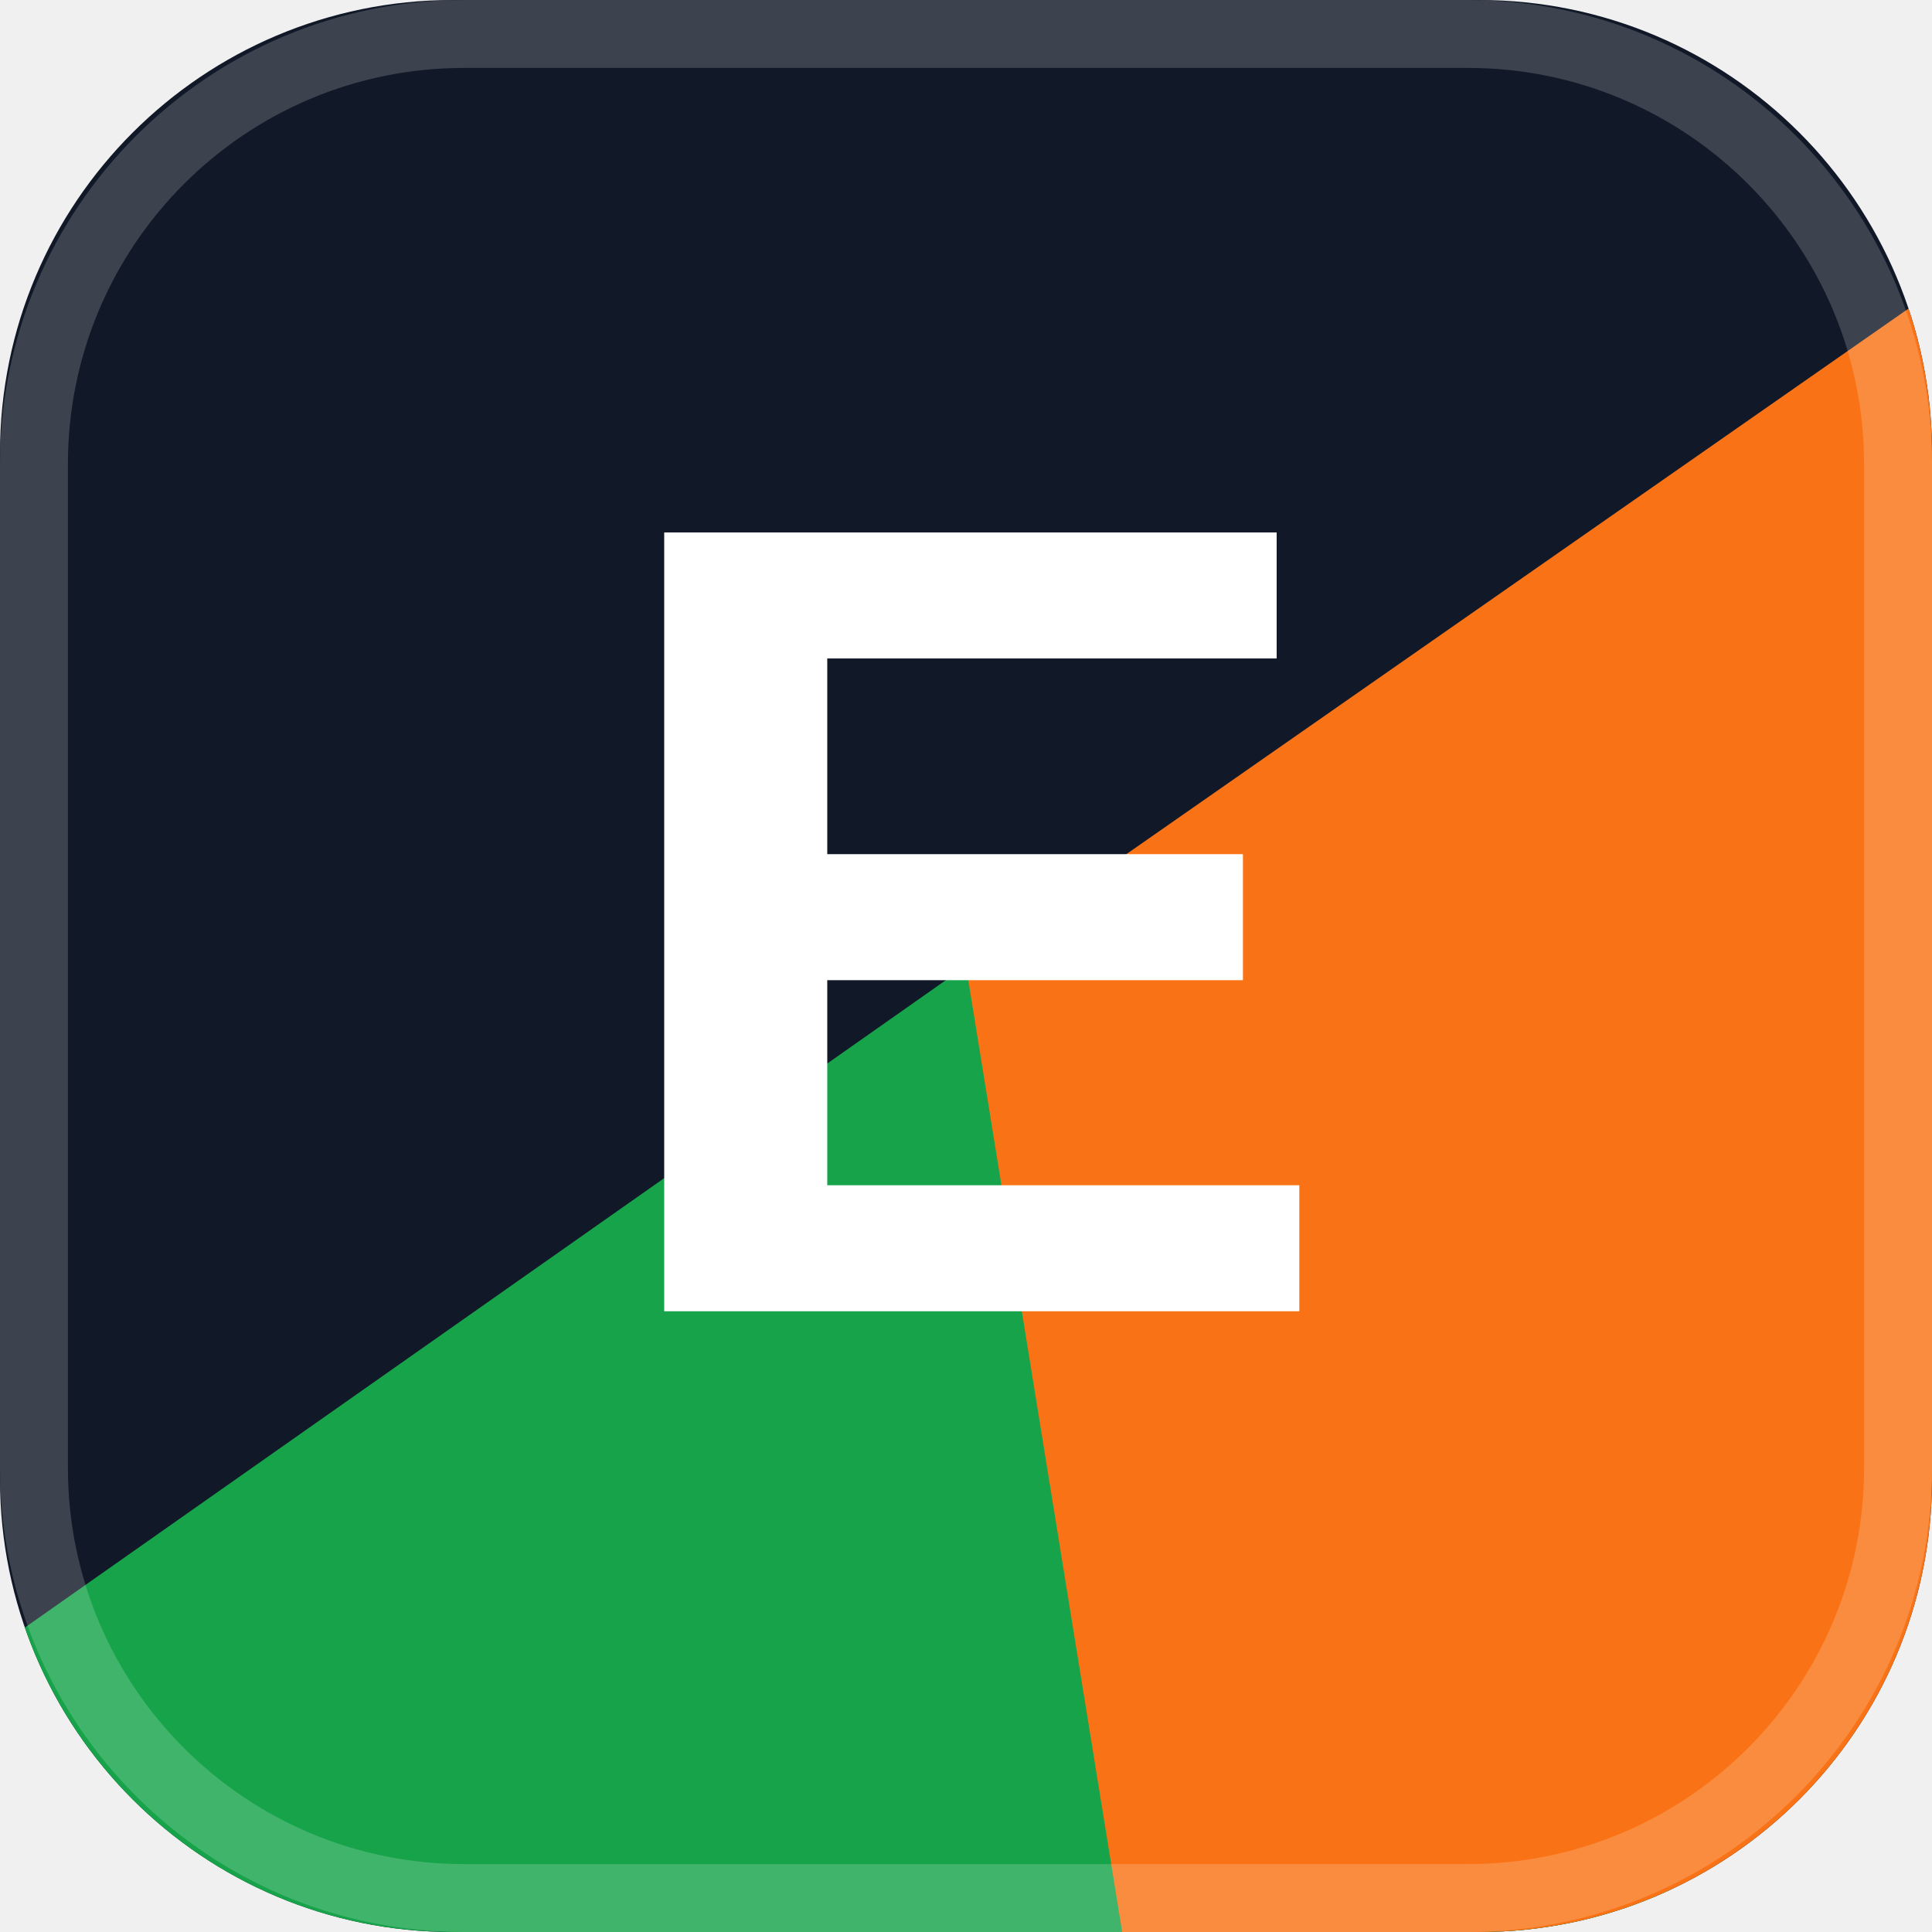
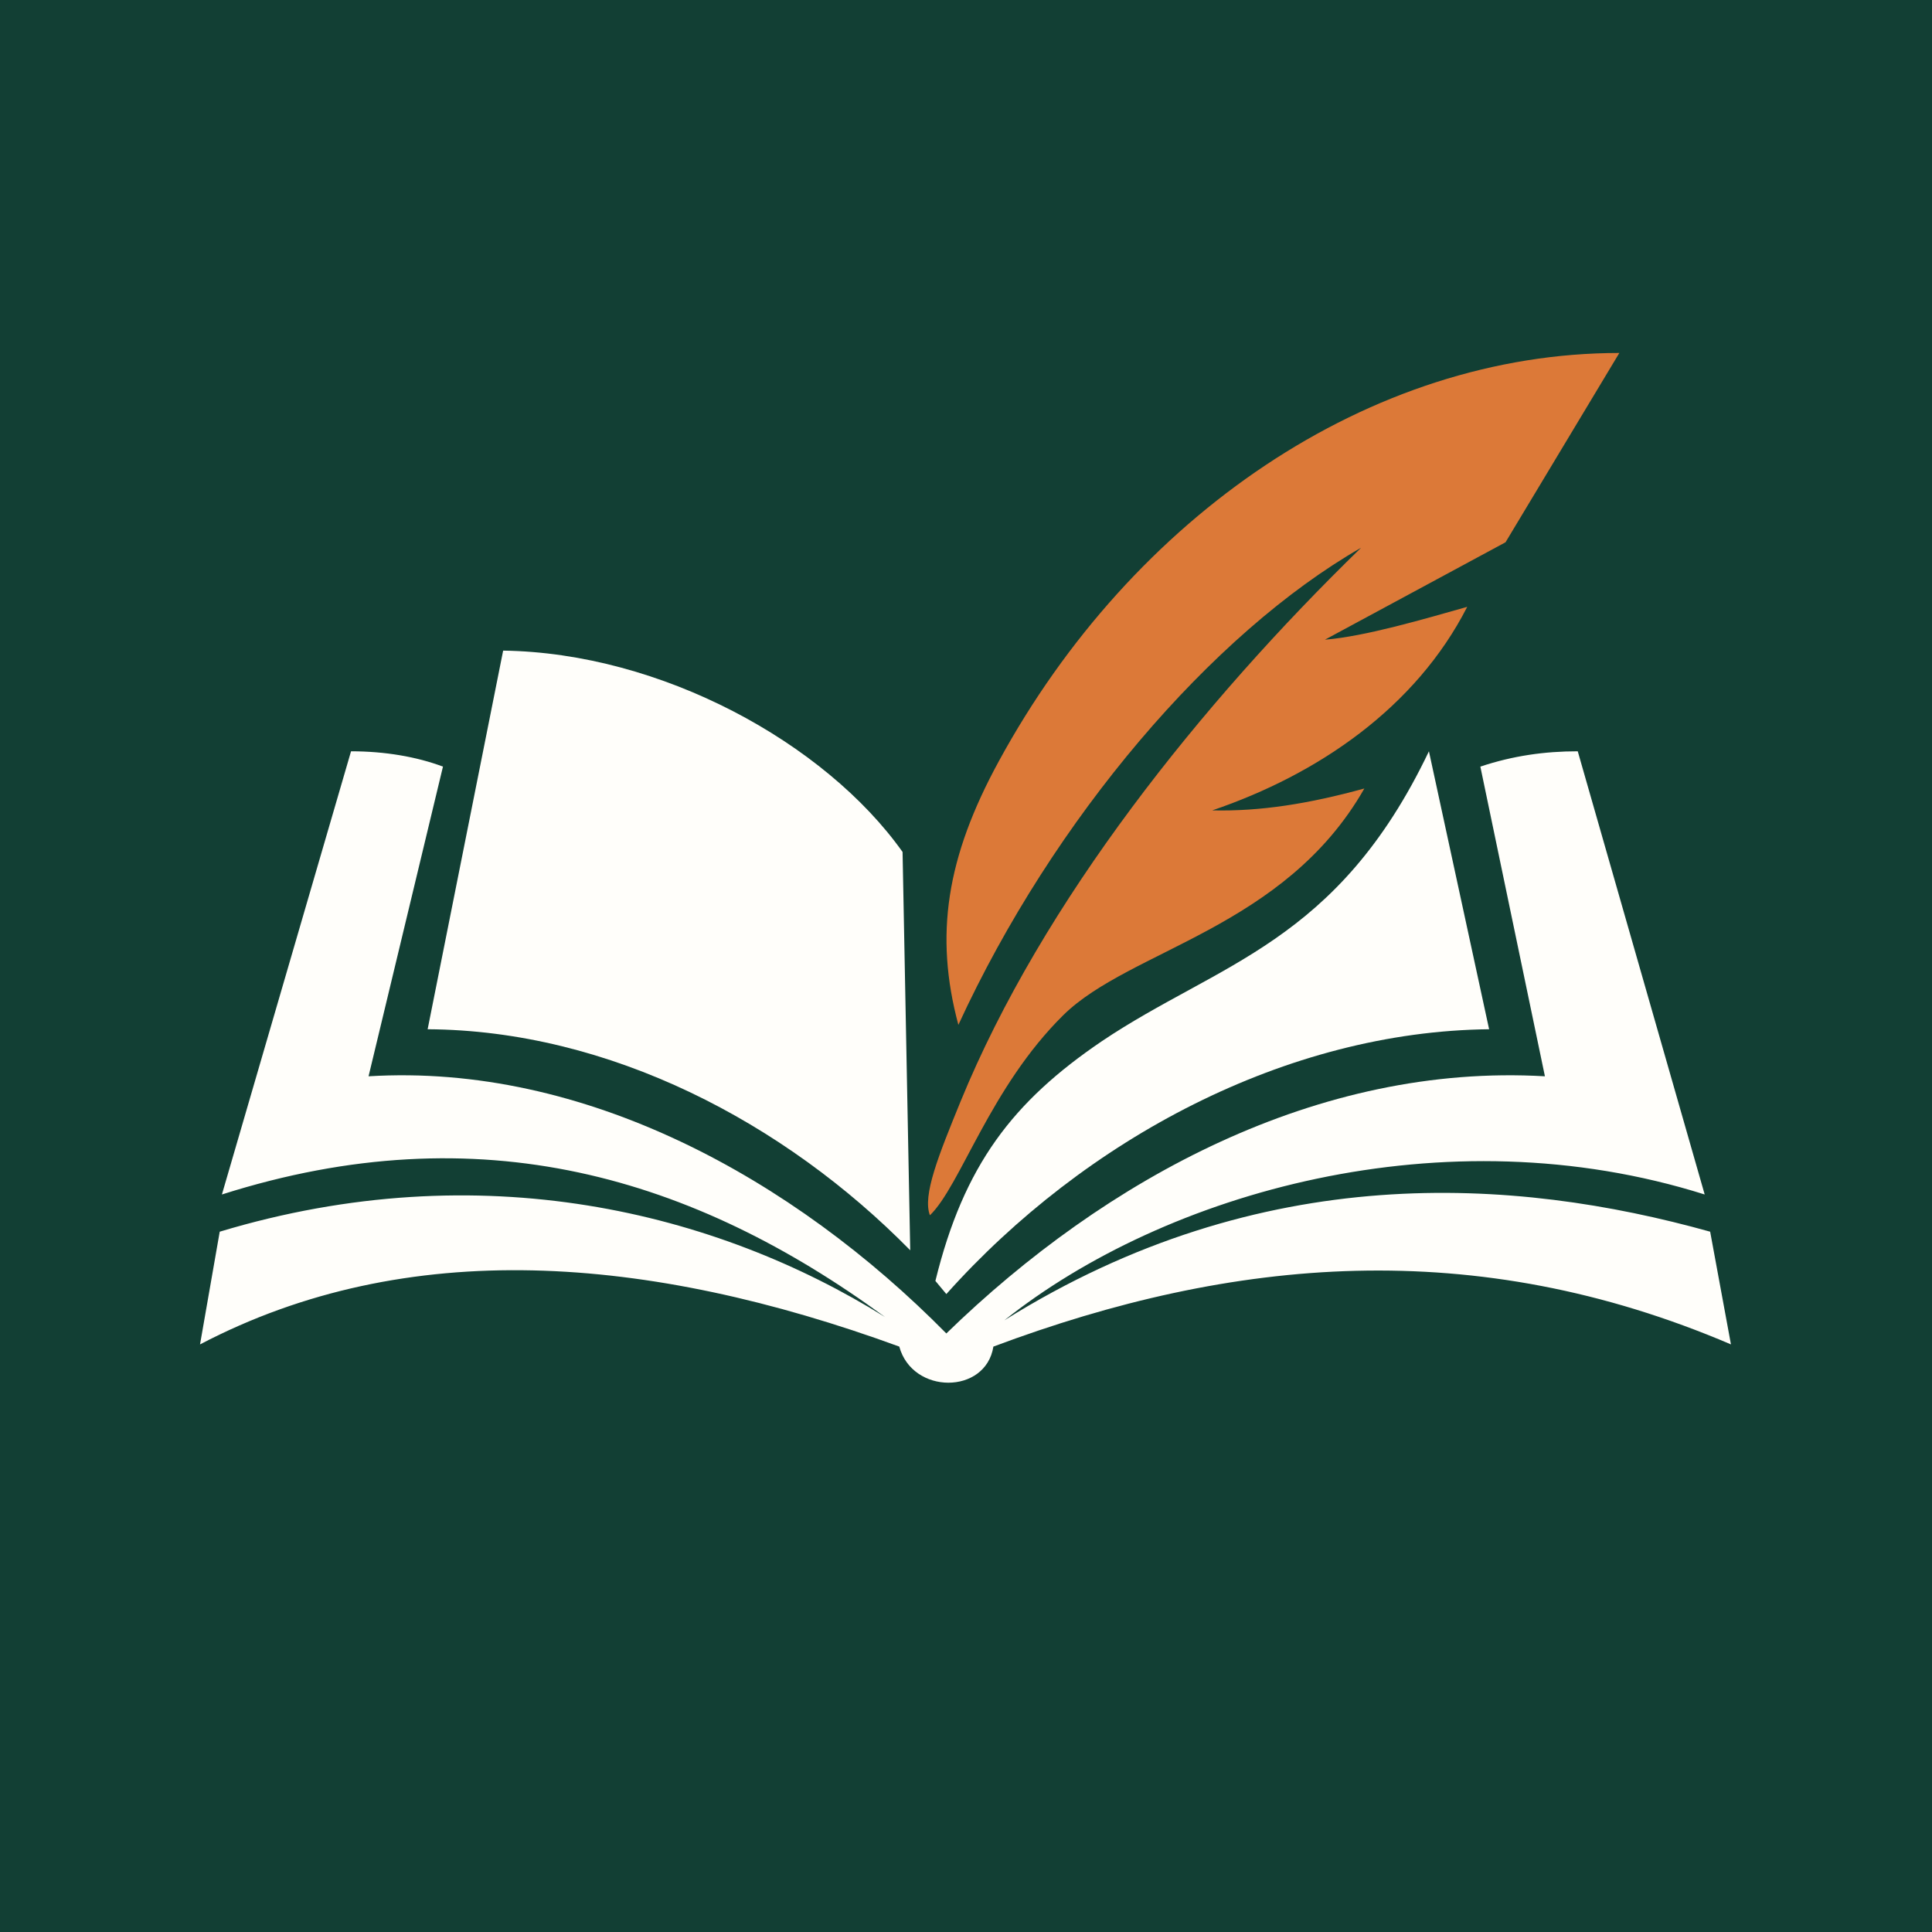
- <svg xmlns="http://www.w3.org/2000/svg" width="1024" height="1024" viewBox="0 0 1024 1024" fill="none">
-   <defs>
-     <clipPath id="clip">
-       <rect width="1024" height="1024" rx="240" />
-     </clipPath>
-   </defs>
-   <g clip-path="url(#clip)">
-     <rect width="1024" height="1024" fill="#111827" />
-     <path d="M512 512L1100 1280H360L-40 900Z" fill="#16A34A" />
-     <path d="M512 512L1160 60L1280 1060L620 1180Z" fill="#F97316" />
+ <svg xmlns="http://www.w3.org/2000/svg" width="1024" height="1024" viewBox="0 0 1024 1024">
+   <rect width="1024" height="1024" fill="#123f34" />
+   <g transform="scale(2)">
+     <g transform="translate(33 86) scale(.29)">
+       <path fill="#fffefa" d="M346 298C490 300 640 382 711 482L718 846C603 729 443 645 277 644Z" />
+       <path fill="#dc7938" d="M1366 26C1138 26 921 175 799 399C751 487 740 558 762 640C849 451 994 282 1130 204C984 346 839 527 764 710C744 759 729 796 736 814C764 787 791 697 858 631C919 571 1060 552 1133 424C1082 438 1038 445 994 444C1091 411 1180 350 1227 258C1188 269 1134 285 1097 288L1262 199Z" />
+       <path fill="#fffefa" d="M1192 390L1247 644C1062 646 878 744 751 886L741 874C767 768 812 710 893 655C1000 583 1108 566 1192 390Z" />
+       <path fill="#fffefa" d="M207 390C238 390 267 395 291 404L223 687C420 675 611 780 751 922C897 780 1091 675 1298 687L1239 404C1269 394 1298 390 1328 390L1444 795C1206 720 951 793 804 910C1039 763 1270 779 1449 829L1468 932C1234 832 1013 852 794 934C787 978 720 978 708 934C478 850 258 833 69 932L87 829C326 757 541 811 695 907C520 779 325 720 89 795Z" />
+     </g>
  </g>
-   <rect x="18" y="18" width="988" height="988" rx="228" stroke="rgba(255,255,255,.18)" stroke-width="36" />
-   <text x="512" y="695" text-anchor="middle" fill="white" font-family="Arial, Helvetica, sans-serif" font-size="600" font-weight="900">E</text>
</svg>
